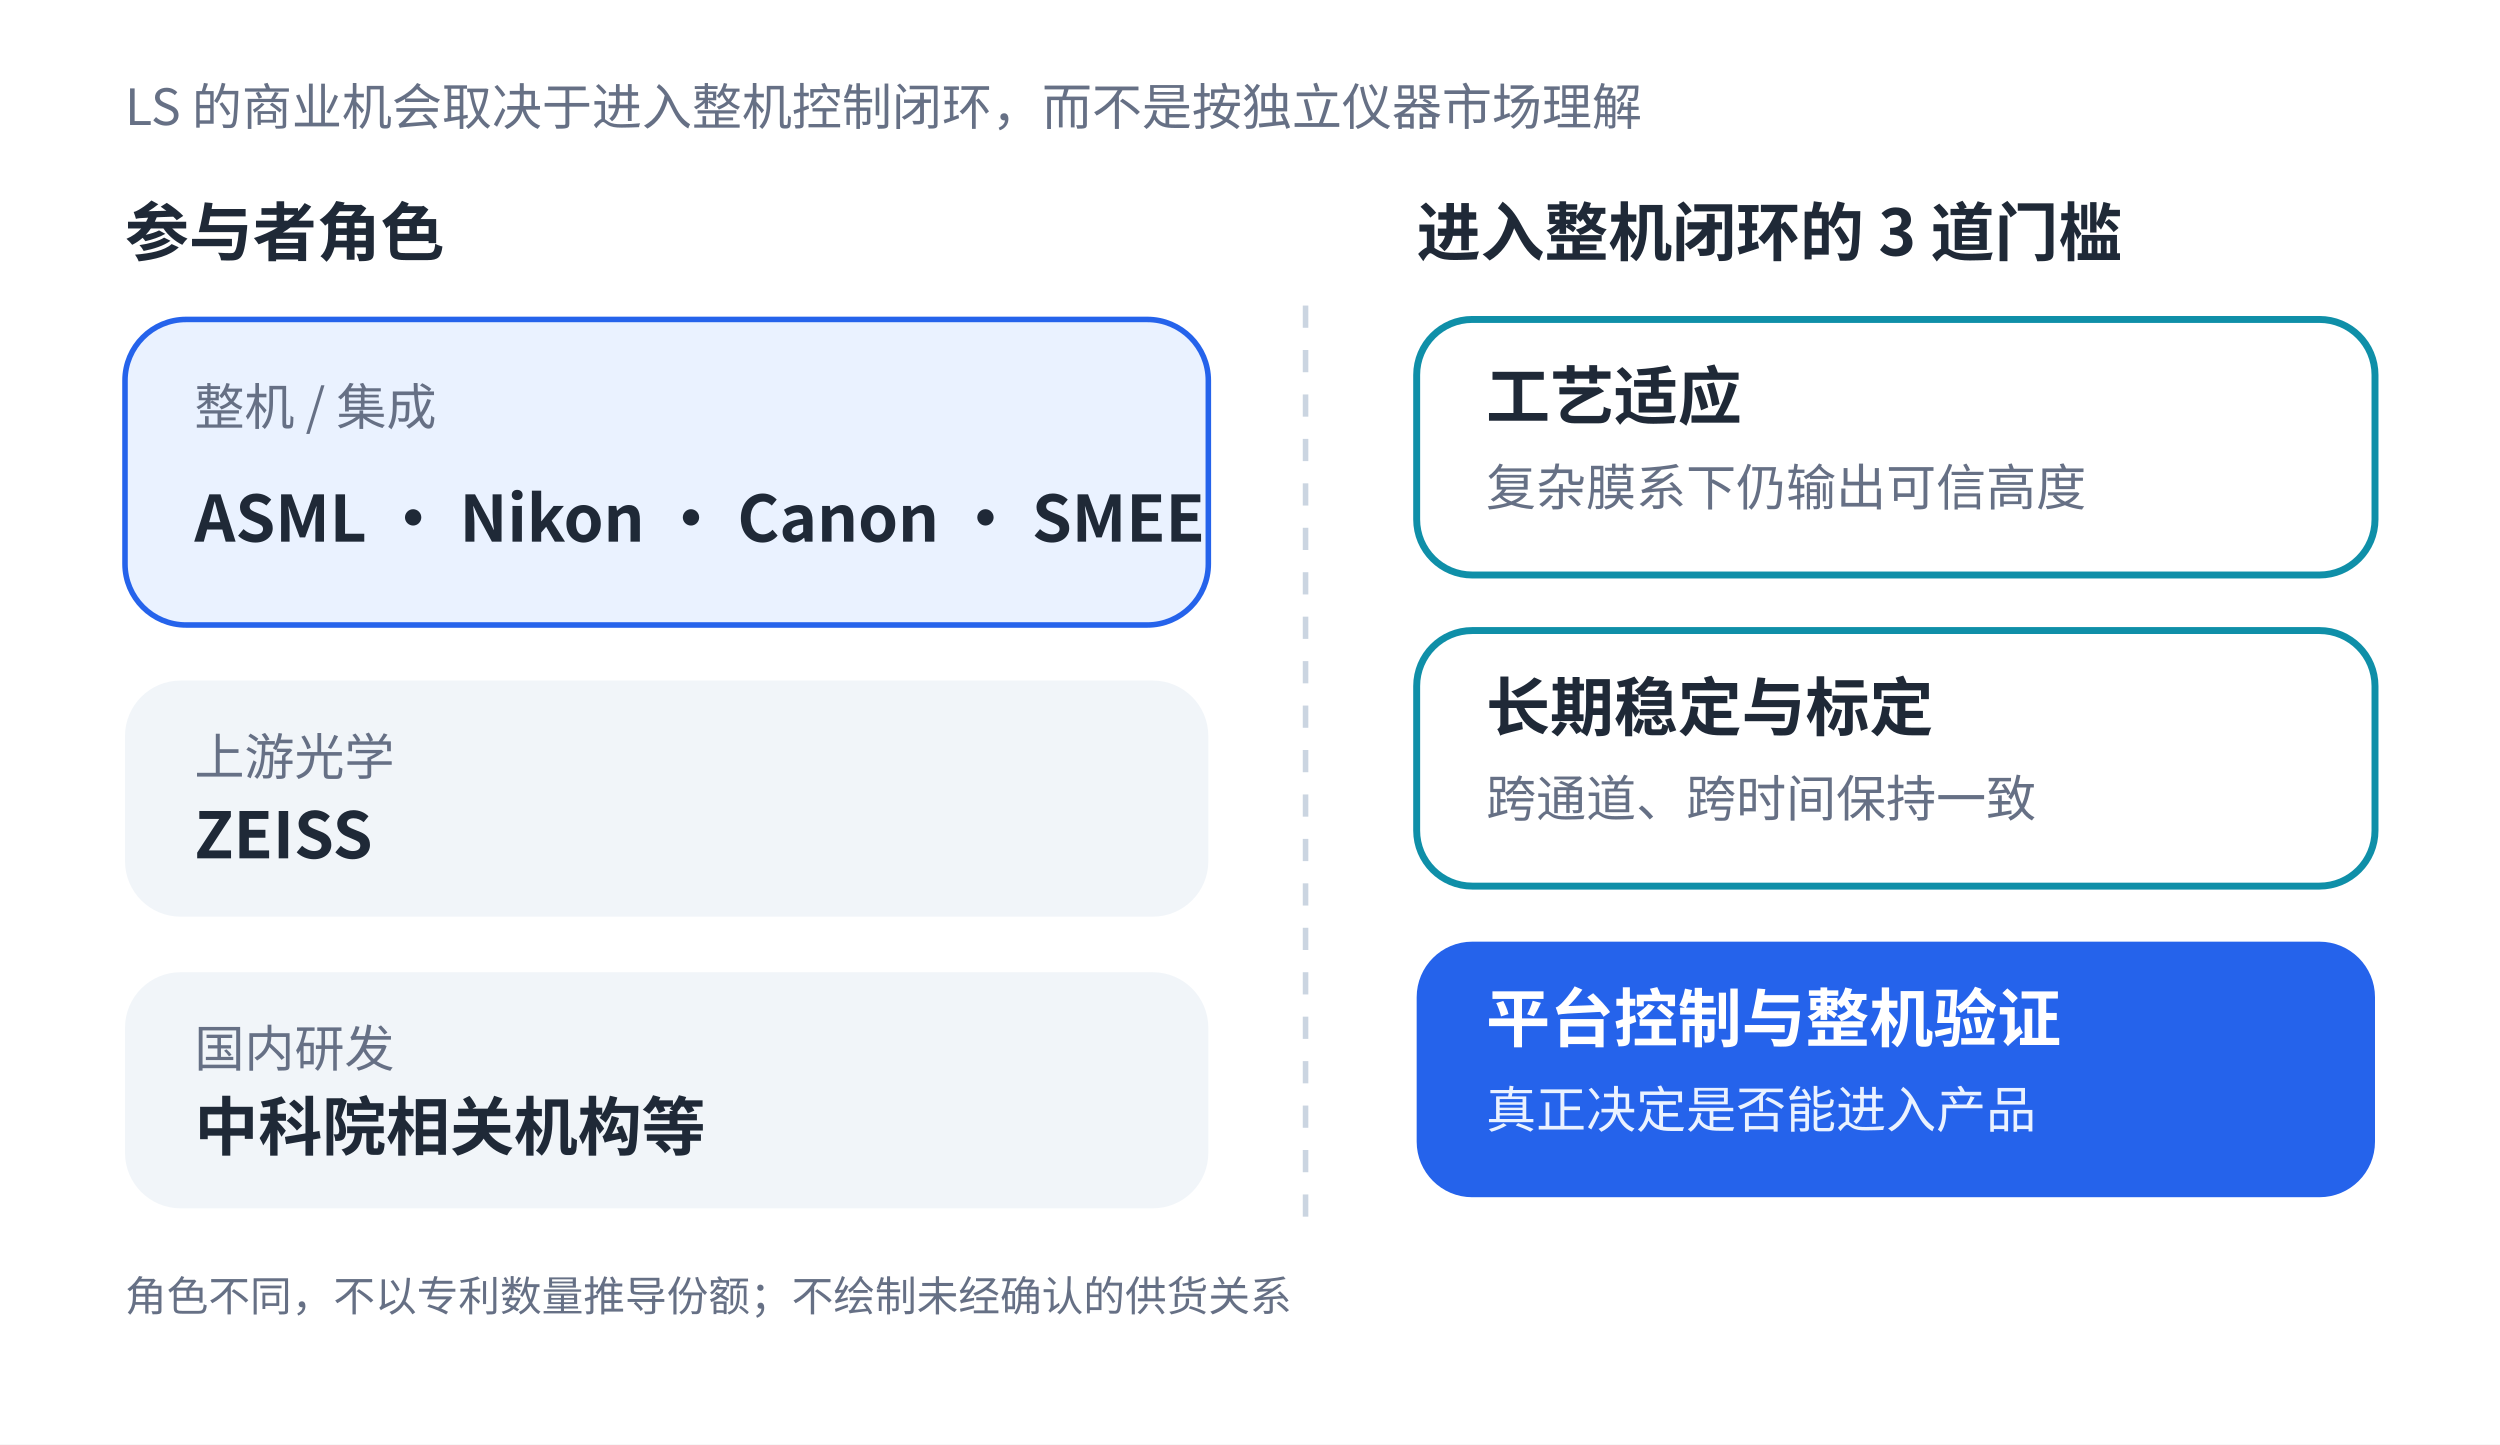
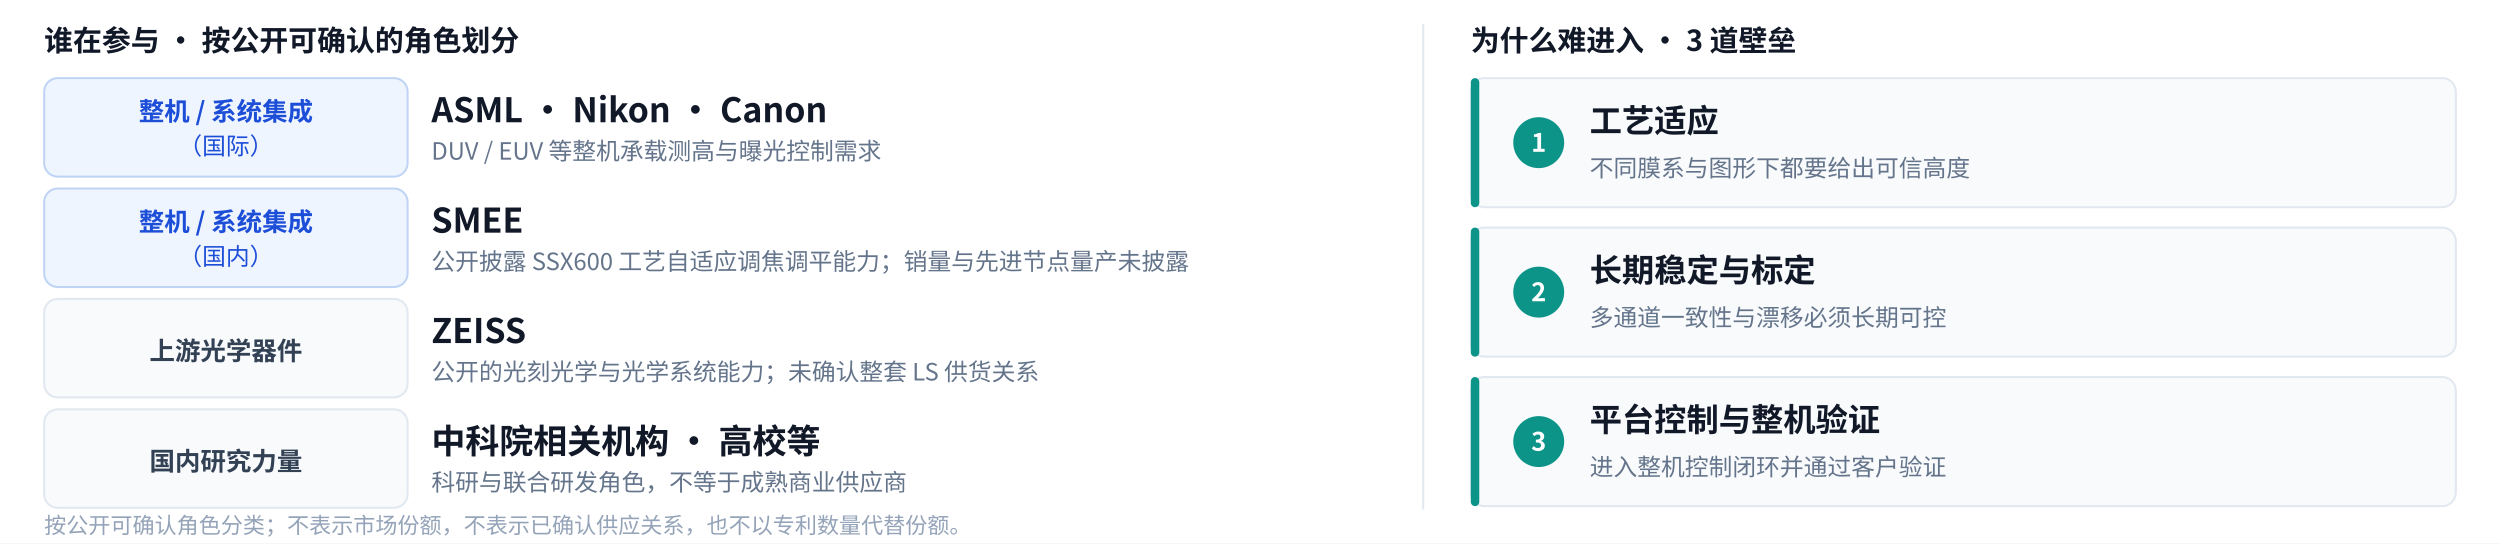
- <svg xmlns="http://www.w3.org/2000/svg" width="900" height="520" viewBox="0 0 900 520">
-   <rect width="900" height="520" fill="#FFFFFF" />
+ <svg xmlns="http://www.w3.org/2000/svg" width="1472" height="320" viewBox="0 0 1472 320" font-family="'Noto Sans CJK SC','Source Han Sans SC','Microsoft YaHei','PingFang SC','WenQuanYi Zen Hei',sans-serif">
+   <rect x="0" y="0" width="1472" height="320" rx="0" fill="#FFFFFF" stroke="none" stroke-width="1" />
  <defs>
-     <marker id="arrow" markerWidth="10" markerHeight="10" refX="8" refY="5" orient="auto">
-       <path d="M0,0 L10,5 L0,10 z" fill="#2563EB" />
+     <marker id="04arrB" markerWidth="9" markerHeight="9" refX="7.2" refY="4.5" orient="auto">
+       <path d="M0,0 L9,4.5 L0,9 Z" fill="#2563EB" />
    </marker>
-     <marker id="arrowGray" markerWidth="10" markerHeight="10" refX="8" refY="5" orient="auto">
-       <path d="M0,0 L10,5 L0,10 z" fill="#475569" />
+     <marker id="04arrT" markerWidth="9" markerHeight="9" refX="7.2" refY="4.5" orient="auto">
+       <path d="M0,0 L9,4.5 L0,9 Z" fill="#0D9488" />
    </marker>
-     <style>
-     text { font-family:'Noto Sans CJK SC','Microsoft YaHei','PingFang SC','Arial',sans-serif; }
-     .title { font-size:30px; font-weight:700; fill:#1F2937; }
-     .label { font-size:23px; font-weight:700; fill:#1F2937; }
-     .small { font-size:18px; fill:#667085; }
-     .tiny { font-size:15px; fill:#667085; }
-   </style>
+     <marker id="04arrG" markerWidth="9" markerHeight="9" refX="7.2" refY="4.5" orient="auto">
+       <path d="M0,0 L9,4.5 L0,9 Z" fill="#94A3B8" />
+     </marker>
+     <marker id="04arrA" markerWidth="9" markerHeight="9" refX="7.2" refY="4.5" orient="auto">
+       <path d="M0,0 L9,4.5 L0,9 Z" fill="#B45309" />
+     </marker>
+     <marker id="04arrO" markerWidth="9" markerHeight="9" refX="7.2" refY="4.5" orient="auto">
+       <path d="M0,0 L9,4.5 L0,9 Z" fill="#EA580C" />
+     </marker>
+     <marker id="04dotB" markerWidth="7" markerHeight="7" refX="3.5" refY="3.5">
+       <circle cx="3.5" cy="3.5" r="3" fill="#2563EB" />
+     </marker>
  </defs>
-   <text x="45" y="45" class="small">LS 的商业机会取决于进入整机控制闭环，而不是按独立仪器市场理解</text>
-   <text x="45" y="92" class="label">参与者角色</text>
-   <rect x="45" y="115" width="390" height="110" rx="22" fill="#EAF2FF" stroke="#2563EB" stroke-width="2" />
-   <text x="70" y="153" class="small">整机 / 集成</text>
-   <text x="70" y="195" class="label">ASML  ·  Nikon  ·  Canon  ·  SMEE</text>
-   <rect x="45" y="245" width="390" height="85" rx="20" fill="#F1F5F9" />
-   <text x="70" y="279" class="small">上游光学</text>
-   <text x="70" y="309" class="label">ZEISS</text>
-   <rect x="45" y="350" width="390" height="85" rx="20" fill="#F1F5F9" />
-   <text x="70" y="384" class="small">国内研发</text>
-   <text x="70" y="414" class="label">中科院相关机构等</text>
-   <text x="45" y="472" class="tiny">角色不同，不以专利数量推导份额；不绘制未经确认的供货关系</text>
-   <text x="510" y="92" class="label">进入整机闭环的 3 道门槛</text>
-   <rect x="510" y="115" width="345" height="92" rx="20" fill="#FFFFFF" stroke="#0F8FA8" stroke-width="2.5" />
-   <text x="535" y="151" class="label">工艺适应</text>
-   <text x="535" y="182" class="small">复杂膜系下仍输出可信高度</text>
-   <rect x="510" y="227" width="345" height="92" rx="20" fill="#FFFFFF" stroke="#0F8FA8" stroke-width="2.5" />
-   <text x="535" y="263" class="label">长期稳定与标定</text>
-   <text x="535" y="294" class="small">跨通道、跨时间保持一致</text>
-   <rect x="510" y="339" width="345" height="92" rx="20" fill="#2563EB" />
-   <text x="535" y="375" class="label" style="fill:#FFFFFF">平台控制与整机验证</text>
-   <text x="535" y="406" class="small" style="fill:#EAF2FF">真正决定是否能进入产品</text>
-   <line x1="470" y1="110" x2="470" y2="445" stroke="#CBD5E1" stroke-width="2" stroke-dasharray="8 8" />
+   <text x="26" y="30" font-size="17" fill="#111827" font-weight="700" text-anchor="start">谁在参与 · 按公开可确认的角色划分</text>
+   <rect x="26" y="46" width="214" height="58" rx="8" fill="#EFF5FF" stroke="#BFD4F5" stroke-width="1.2" />
+   <text x="133" y="71" font-size="15" fill="#1D4ED8" font-weight="700" text-anchor="middle">整机 / 系统集成</text>
+   <text x="133" y="91" font-size="14" fill="#1D4ED8" font-weight="400" text-anchor="middle">（国际）</text>
+   <text x="254" y="72" font-size="20" fill="#111827" font-weight="700" text-anchor="start">ASML · Nikon · Canon</text>
+   <text x="254" y="94" font-size="14" fill="#64748B" font-weight="400" text-anchor="start">DUV / EUV 等整机承载测高与曝光控制需求</text>
+   <rect x="26" y="111" width="214" height="58" rx="8" fill="#EFF5FF" stroke="#BFD4F5" stroke-width="1.2" />
+   <text x="133" y="136" font-size="15" fill="#1D4ED8" font-weight="700" text-anchor="middle">整机 / 系统集成</text>
+   <text x="133" y="156" font-size="14" fill="#1D4ED8" font-weight="400" text-anchor="middle">（国内）</text>
+   <text x="254" y="137" font-size="20" fill="#111827" font-weight="700" text-anchor="start">SMEE</text>
+   <text x="254" y="159" font-size="14" fill="#64748B" font-weight="400" text-anchor="start">公开披露 SSX600 工艺自适应调焦调平能力；销量与先进节点量产未披露</text>
+   <rect x="26" y="176" width="214" height="58" rx="8" fill="#F8FAFC" stroke="#E2E8F0" stroke-width="1.2" />
+   <text x="133" y="212" font-size="15" fill="#334155" font-weight="700" text-anchor="middle">上游光学器件</text>
+   <text x="254" y="202" font-size="20" fill="#111827" font-weight="700" text-anchor="start">ZEISS</text>
+   <text x="254" y="224" font-size="14" fill="#64748B" font-weight="400" text-anchor="start">公开的光刻光学与光学系统能力；未确认整套 LS 供货关系</text>
+   <rect x="26" y="241" width="214" height="58" rx="8" fill="#F8FAFC" stroke="#E2E8F0" stroke-width="1.2" />
+   <text x="133" y="277" font-size="15" fill="#334155" font-weight="700" text-anchor="middle">国内研究力量</text>
+   <text x="254" y="267" font-size="20" fill="#111827" font-weight="700" text-anchor="start">中科院相关机构 · 高校等</text>
+   <text x="254" y="289" font-size="14" fill="#64748B" font-weight="400" text-anchor="start">科研与联合研发角色，不等于成熟商业供应商</text>
+   <line x1="838" y1="14" x2="838" y2="300" stroke="#E2E8F0" stroke-width="1.2" />
+   <text x="866" y="30" font-size="17" fill="#111827" font-weight="700" text-anchor="start">为什么难进入 · 3 道壁垒</text>
+   <rect x="866" y="46" width="580" height="76" rx="8" fill="#F8FAFC" stroke="#E2E8F0" stroke-width="1.2" />
+   <rect x="866" y="46" width="5" height="76" rx="2.5" fill="#0D9488" stroke="none" stroke-width="1" />
+   <circle cx="906" cy="84" r="15" fill="#0D9488" stroke="none" stroke-width="1" />
+   <text x="906" y="89.4" font-size="15" fill="#FFFFFF" font-weight="700" text-anchor="middle">1</text>
+   <text x="936" y="78" font-size="19" fill="#111827" font-weight="700" text-anchor="start">工艺适应</text>
+   <text x="936" y="104" font-size="14" fill="#64748B" font-weight="400" text-anchor="start">不同膜系与图形下都要给出可信高度</text>
+   <rect x="866" y="134" width="580" height="76" rx="8" fill="#F8FAFC" stroke="#E2E8F0" stroke-width="1.2" />
+   <rect x="866" y="134" width="5" height="76" rx="2.5" fill="#0D9488" stroke="none" stroke-width="1" />
+   <circle cx="906" cy="172" r="15" fill="#0D9488" stroke="none" stroke-width="1" />
+   <text x="906" y="177.4" font-size="15" fill="#FFFFFF" font-weight="700" text-anchor="middle">2</text>
+   <text x="936" y="166" font-size="19" fill="#111827" font-weight="700" text-anchor="start">长期稳定与标定</text>
+   <text x="936" y="192" font-size="14" fill="#64748B" font-weight="400" text-anchor="start">多通道一致性与漂移必须长期可控</text>
+   <rect x="866" y="222" width="580" height="76" rx="8" fill="#F8FAFC" stroke="#E2E8F0" stroke-width="1.2" />
+   <rect x="866" y="222" width="5" height="76" rx="2.5" fill="#0D9488" stroke="none" stroke-width="1" />
+   <circle cx="906" cy="260" r="15" fill="#0D9488" stroke="none" stroke-width="1" />
+   <text x="906" y="265.4" font-size="15" fill="#FFFFFF" font-weight="700" text-anchor="middle">3</text>
+   <text x="936" y="254" font-size="19" fill="#111827" font-weight="700" text-anchor="start">平台控制与整机验证</text>
+   <text x="936" y="280" font-size="14" fill="#64748B" font-weight="400" text-anchor="start">进入整机控制闭环并通过客户验证</text>
+   <text x="26" y="314" font-size="13" fill="#94A3B8" font-weight="400" text-anchor="start">按公开可确认角色分类；不表示市场份额，不表示已确认供应关系，也不以专利数量代替份额。</text>
</svg>
